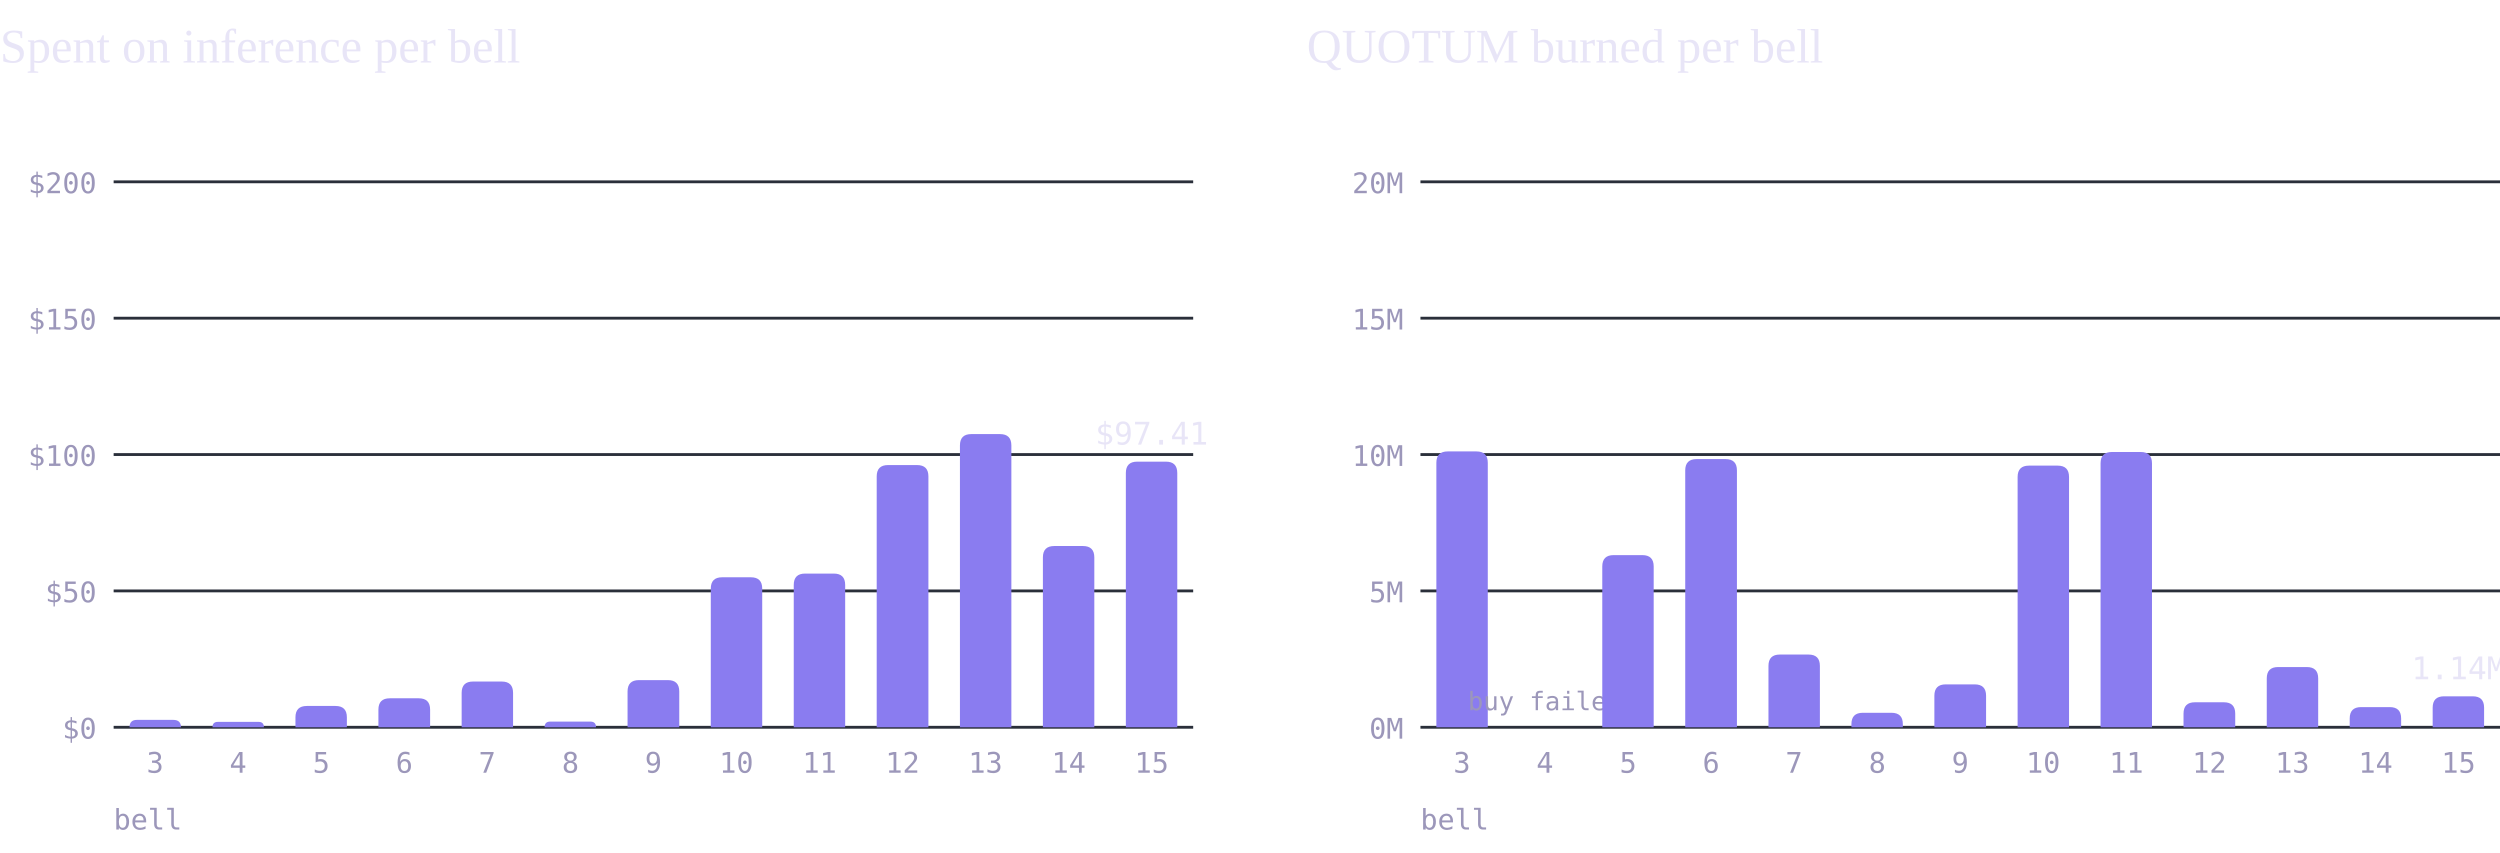
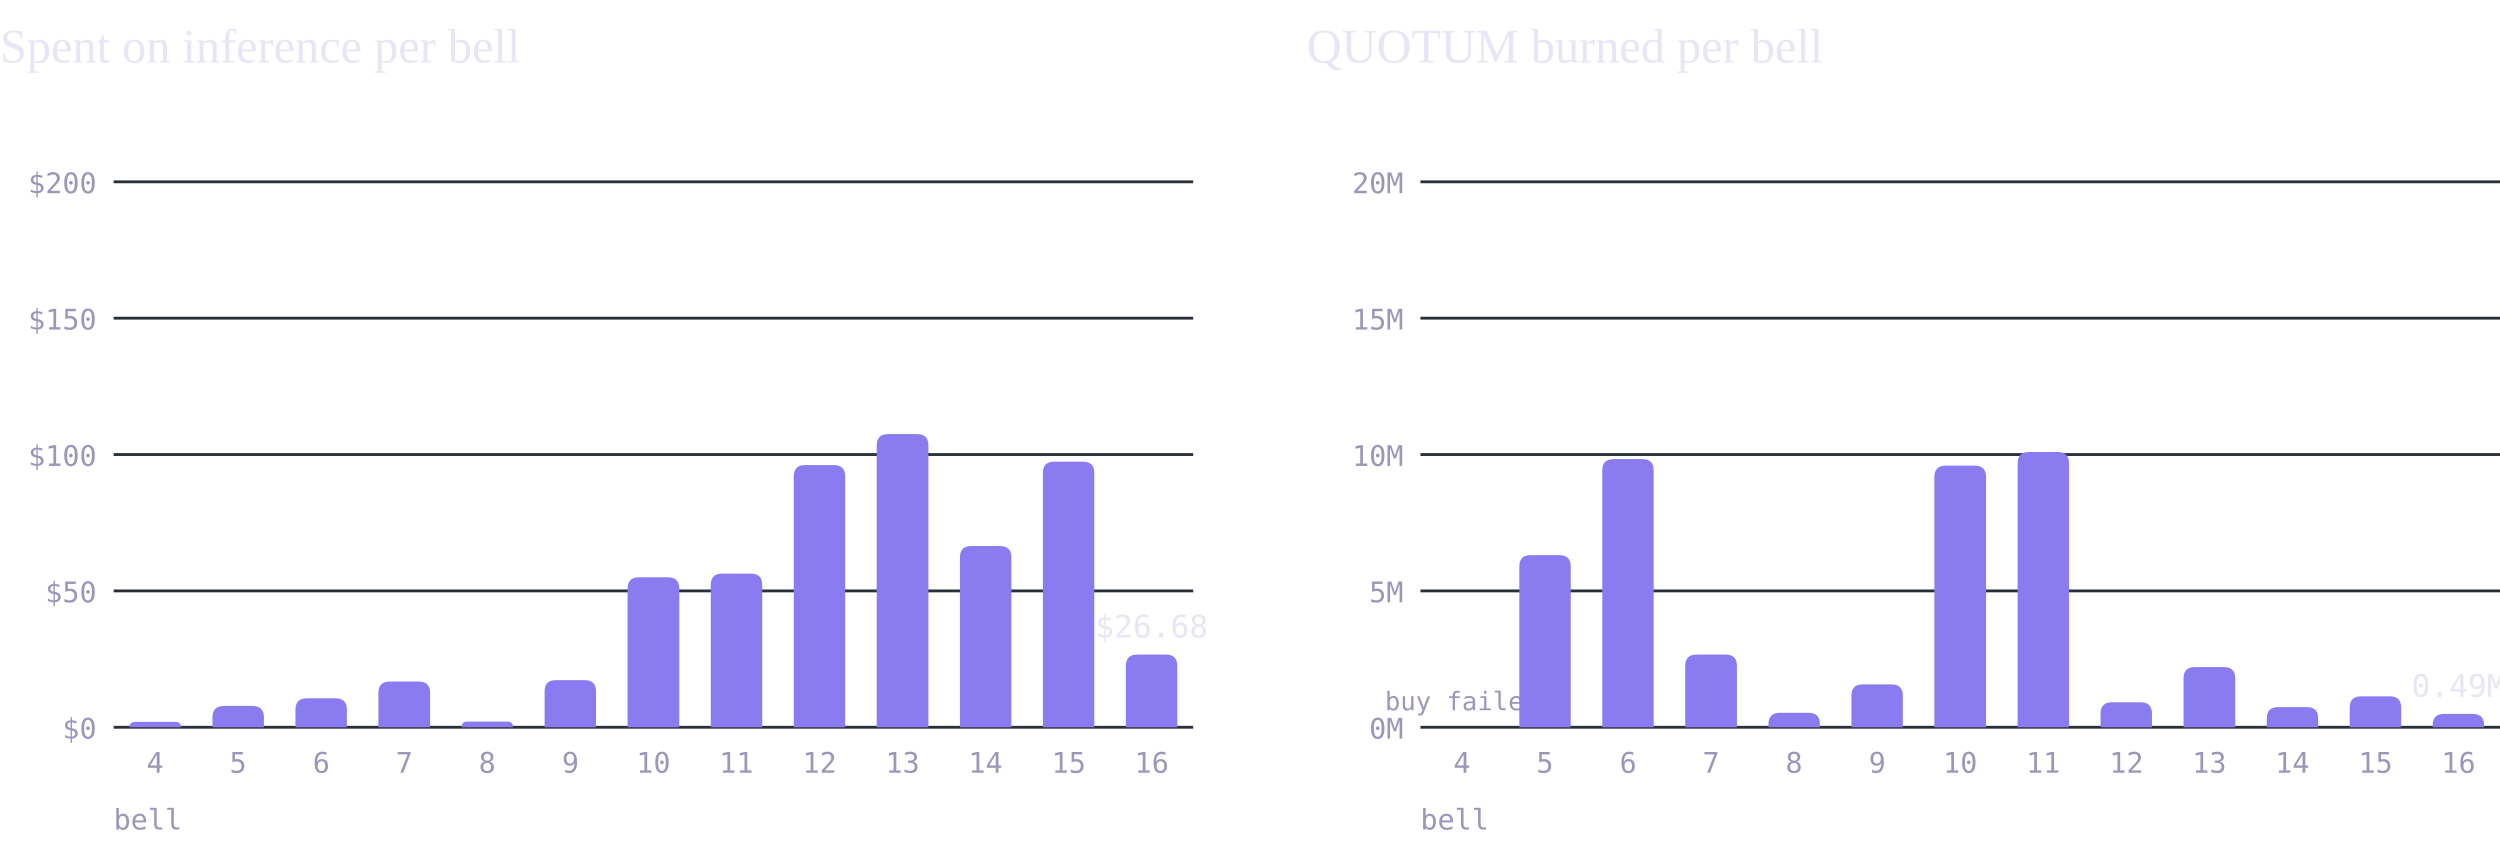
- <svg xmlns="http://www.w3.org/2000/svg" viewBox="0 0 880 300" width="880" height="300" role="img" aria-label="quotum bells 1 to 15: inference spent and QUOTUM burned per bell">
+ <svg xmlns="http://www.w3.org/2000/svg" viewBox="0 0 880 300" width="880" height="300" role="img" aria-label="quotum bells 1 to 16: inference spent and QUOTUM burned per bell">
  <text x="0" y="22" font-family="Georgia,'Times New Roman',serif" font-size="17" fill="#e8e5f7">Spent on inference per bell</text>
  <line x1="40" x2="420" y1="256.0" y2="256.0" stroke="#2a2f3a" stroke-width="1" />
  <text x="34" y="260.0" text-anchor="end" font-family="ui-monospace,SFMono-Regular,Menlo,monospace" font-size="10" fill="#9c97ba">$0</text>
  <line x1="40" x2="420" y1="208.0" y2="208.0" stroke="#2a2f3a" stroke-width="1" />
  <text x="34" y="212.0" text-anchor="end" font-family="ui-monospace,SFMono-Regular,Menlo,monospace" font-size="10" fill="#9c97ba">$50</text>
  <line x1="40" x2="420" y1="160.0" y2="160.0" stroke="#2a2f3a" stroke-width="1" />
  <text x="34" y="164.0" text-anchor="end" font-family="ui-monospace,SFMono-Regular,Menlo,monospace" font-size="10" fill="#9c97ba">$100</text>
  <line x1="40" x2="420" y1="112.0" y2="112.0" stroke="#2a2f3a" stroke-width="1" />
  <text x="34" y="116.0" text-anchor="end" font-family="ui-monospace,SFMono-Regular,Menlo,monospace" font-size="10" fill="#9c97ba">$150</text>
  <line x1="40" x2="420" y1="64.0" y2="64.0" stroke="#2a2f3a" stroke-width="1" />
  <text x="34" y="68.0" text-anchor="end" font-family="ui-monospace,SFMono-Regular,Menlo,monospace" font-size="10" fill="#9c97ba">$200</text>
-   <path d="M45.6,256.0 V256.0 Q45.6,253.4 48.2,253.4 H61.0 Q63.7,253.4 63.7,256.0 V256.0 Z" fill="#8a7cf0" />
-   <text x="54.6" y="272" text-anchor="middle" font-family="ui-monospace,SFMono-Regular,Menlo,monospace" font-size="10" fill="#9c97ba">3</text>
-   <path d="M74.8,256.0 V256.0 Q74.8,254.1 76.7,254.1 H91.0 Q92.9,254.1 92.9,256.0 V256.0 Z" fill="#8a7cf0" />
-   <text x="83.8" y="272" text-anchor="middle" font-family="ui-monospace,SFMono-Regular,Menlo,monospace" font-size="10" fill="#9c97ba">4</text>
-   <path d="M104.0,256.0 V252.5 Q104.0,248.5 108.0,248.5 H118.1 Q122.1,248.5 122.1,252.5 V256.0 Z" fill="#8a7cf0" />
-   <text x="113.1" y="272" text-anchor="middle" font-family="ui-monospace,SFMono-Regular,Menlo,monospace" font-size="10" fill="#9c97ba">5</text>
-   <path d="M133.2,256.0 V249.8 Q133.2,245.8 137.2,245.8 H147.4 Q151.4,245.8 151.4,249.8 V256.0 Z" fill="#8a7cf0" />
-   <text x="142.3" y="272" text-anchor="middle" font-family="ui-monospace,SFMono-Regular,Menlo,monospace" font-size="10" fill="#9c97ba">6</text>
-   <path d="M162.5,256.0 V243.9 Q162.5,239.9 166.5,239.9 H176.6 Q180.6,239.9 180.6,243.9 V256.0 Z" fill="#8a7cf0" />
-   <text x="171.5" y="272" text-anchor="middle" font-family="ui-monospace,SFMono-Regular,Menlo,monospace" font-size="10" fill="#9c97ba">7</text>
-   <path d="M191.7,256.0 V256.0 Q191.7,254.0 193.7,254.0 H207.8 Q209.8,254.0 209.8,256.0 V256.0 Z" fill="#8a7cf0" />
-   <text x="200.8" y="272" text-anchor="middle" font-family="ui-monospace,SFMono-Regular,Menlo,monospace" font-size="10" fill="#9c97ba">8</text>
-   <path d="M220.9,256.0 V243.4 Q220.9,239.4 224.9,239.4 H235.1 Q239.1,239.4 239.1,243.4 V256.0 Z" fill="#8a7cf0" />
-   <text x="230.0" y="272" text-anchor="middle" font-family="ui-monospace,SFMono-Regular,Menlo,monospace" font-size="10" fill="#9c97ba">9</text>
-   <path d="M250.2,256.0 V207.2 Q250.2,203.2 254.2,203.2 H264.3 Q268.3,203.2 268.3,207.2 V256.0 Z" fill="#8a7cf0" />
-   <text x="259.2" y="272" text-anchor="middle" font-family="ui-monospace,SFMono-Regular,Menlo,monospace" font-size="10" fill="#9c97ba">10</text>
-   <path d="M279.4,256.0 V205.9 Q279.4,201.9 283.4,201.9 H293.5 Q297.5,201.9 297.5,205.9 V256.0 Z" fill="#8a7cf0" />
-   <text x="288.5" y="272" text-anchor="middle" font-family="ui-monospace,SFMono-Regular,Menlo,monospace" font-size="10" fill="#9c97ba">11</text>
-   <path d="M308.6,256.0 V167.7 Q308.6,163.7 312.6,163.7 H322.8 Q326.8,163.7 326.8,167.7 V256.0 Z" fill="#8a7cf0" />
-   <text x="317.7" y="272" text-anchor="middle" font-family="ui-monospace,SFMono-Regular,Menlo,monospace" font-size="10" fill="#9c97ba">12</text>
-   <path d="M337.9,256.0 V156.8 Q337.9,152.8 341.9,152.8 H352.0 Q356.0,152.8 356.0,156.8 V256.0 Z" fill="#8a7cf0" />
-   <text x="346.9" y="272" text-anchor="middle" font-family="ui-monospace,SFMono-Regular,Menlo,monospace" font-size="10" fill="#9c97ba">13</text>
-   <path d="M367.1,256.0 V196.2 Q367.1,192.2 371.1,192.2 H381.2 Q385.2,192.2 385.2,196.2 V256.0 Z" fill="#8a7cf0" />
-   <text x="376.2" y="272" text-anchor="middle" font-family="ui-monospace,SFMono-Regular,Menlo,monospace" font-size="10" fill="#9c97ba">14</text>
-   <path d="M396.3,256.0 V166.5 Q396.3,162.5 400.3,162.5 H410.4 Q414.4,162.5 414.4,166.5 V256.0 Z" fill="#8a7cf0" />
-   <text x="405.4" y="272" text-anchor="middle" font-family="ui-monospace,SFMono-Regular,Menlo,monospace" font-size="10" fill="#9c97ba">15</text>
-   <text x="405.4" y="156.5" text-anchor="middle" font-family="ui-monospace,SFMono-Regular,Menlo,monospace" font-size="11" fill="#e8e5f7">$97.41</text>
+   <path d="M45.6,256.0 V256.0 Q45.6,254.1 47.5,254.1 H61.8 Q63.7,254.1 63.7,256.0 V256.0 Z" fill="#8a7cf0" />
+   <text x="54.6" y="272" text-anchor="middle" font-family="ui-monospace,SFMono-Regular,Menlo,monospace" font-size="10" fill="#9c97ba">4</text>
+   <path d="M74.8,256.0 V252.5 Q74.8,248.5 78.8,248.5 H88.9 Q92.9,248.5 92.9,252.5 V256.0 Z" fill="#8a7cf0" />
+   <text x="83.8" y="272" text-anchor="middle" font-family="ui-monospace,SFMono-Regular,Menlo,monospace" font-size="10" fill="#9c97ba">5</text>
+   <path d="M104.0,256.0 V249.8 Q104.0,245.8 108.0,245.8 H118.1 Q122.1,245.8 122.1,249.8 V256.0 Z" fill="#8a7cf0" />
+   <text x="113.1" y="272" text-anchor="middle" font-family="ui-monospace,SFMono-Regular,Menlo,monospace" font-size="10" fill="#9c97ba">6</text>
+   <path d="M133.2,256.0 V243.9 Q133.2,239.9 137.2,239.9 H147.4 Q151.4,239.9 151.4,243.9 V256.0 Z" fill="#8a7cf0" />
+   <text x="142.3" y="272" text-anchor="middle" font-family="ui-monospace,SFMono-Regular,Menlo,monospace" font-size="10" fill="#9c97ba">7</text>
+   <path d="M162.5,256.0 V256.0 Q162.5,254.0 164.5,254.0 H178.6 Q180.6,254.0 180.6,256.0 V256.0 Z" fill="#8a7cf0" />
+   <text x="171.5" y="272" text-anchor="middle" font-family="ui-monospace,SFMono-Regular,Menlo,monospace" font-size="10" fill="#9c97ba">8</text>
+   <path d="M191.7,256.0 V243.4 Q191.7,239.4 195.7,239.4 H205.8 Q209.8,239.4 209.8,243.4 V256.0 Z" fill="#8a7cf0" />
+   <text x="200.8" y="272" text-anchor="middle" font-family="ui-monospace,SFMono-Regular,Menlo,monospace" font-size="10" fill="#9c97ba">9</text>
+   <path d="M220.9,256.0 V207.2 Q220.9,203.2 224.9,203.2 H235.1 Q239.1,203.2 239.1,207.2 V256.0 Z" fill="#8a7cf0" />
+   <text x="230.0" y="272" text-anchor="middle" font-family="ui-monospace,SFMono-Regular,Menlo,monospace" font-size="10" fill="#9c97ba">10</text>
+   <path d="M250.2,256.0 V205.9 Q250.2,201.9 254.2,201.9 H264.3 Q268.3,201.9 268.3,205.9 V256.0 Z" fill="#8a7cf0" />
+   <text x="259.2" y="272" text-anchor="middle" font-family="ui-monospace,SFMono-Regular,Menlo,monospace" font-size="10" fill="#9c97ba">11</text>
+   <path d="M279.4,256.0 V167.7 Q279.4,163.7 283.4,163.7 H293.5 Q297.5,163.7 297.5,167.7 V256.0 Z" fill="#8a7cf0" />
+   <text x="288.5" y="272" text-anchor="middle" font-family="ui-monospace,SFMono-Regular,Menlo,monospace" font-size="10" fill="#9c97ba">12</text>
+   <path d="M308.6,256.0 V156.8 Q308.6,152.8 312.6,152.8 H322.8 Q326.8,152.8 326.8,156.8 V256.0 Z" fill="#8a7cf0" />
+   <text x="317.7" y="272" text-anchor="middle" font-family="ui-monospace,SFMono-Regular,Menlo,monospace" font-size="10" fill="#9c97ba">13</text>
+   <path d="M337.9,256.0 V196.2 Q337.9,192.2 341.9,192.2 H352.0 Q356.0,192.2 356.0,196.2 V256.0 Z" fill="#8a7cf0" />
+   <text x="346.9" y="272" text-anchor="middle" font-family="ui-monospace,SFMono-Regular,Menlo,monospace" font-size="10" fill="#9c97ba">14</text>
+   <path d="M367.1,256.0 V166.5 Q367.1,162.5 371.1,162.5 H381.2 Q385.2,162.5 385.2,166.5 V256.0 Z" fill="#8a7cf0" />
+   <text x="376.2" y="272" text-anchor="middle" font-family="ui-monospace,SFMono-Regular,Menlo,monospace" font-size="10" fill="#9c97ba">15</text>
+   <path d="M396.3,256.0 V234.4 Q396.3,230.4 400.3,230.4 H410.4 Q414.4,230.4 414.4,234.4 V256.0 Z" fill="#8a7cf0" />
+   <text x="405.4" y="272" text-anchor="middle" font-family="ui-monospace,SFMono-Regular,Menlo,monospace" font-size="10" fill="#9c97ba">16</text>
+   <text x="405.4" y="224.4" text-anchor="middle" font-family="ui-monospace,SFMono-Regular,Menlo,monospace" font-size="11" fill="#e8e5f7">$26.68</text>
  <text x="40" y="292" font-family="ui-monospace,SFMono-Regular,Menlo,monospace" font-size="10" fill="#9c97ba">bell</text>
  <text x="460" y="22" font-family="Georgia,'Times New Roman',serif" font-size="17" fill="#e8e5f7">QUOTUM burned per bell</text>
  <line x1="500" x2="880" y1="256.0" y2="256.0" stroke="#2a2f3a" stroke-width="1" />
  <text x="494" y="260.0" text-anchor="end" font-family="ui-monospace,SFMono-Regular,Menlo,monospace" font-size="10" fill="#9c97ba">0M</text>
  <line x1="500" x2="880" y1="208.0" y2="208.0" stroke="#2a2f3a" stroke-width="1" />
  <text x="494" y="212.0" text-anchor="end" font-family="ui-monospace,SFMono-Regular,Menlo,monospace" font-size="10" fill="#9c97ba">5M</text>
  <line x1="500" x2="880" y1="160.0" y2="160.0" stroke="#2a2f3a" stroke-width="1" />
  <text x="494" y="164.0" text-anchor="end" font-family="ui-monospace,SFMono-Regular,Menlo,monospace" font-size="10" fill="#9c97ba">10M</text>
  <line x1="500" x2="880" y1="112.0" y2="112.0" stroke="#2a2f3a" stroke-width="1" />
  <text x="494" y="116.0" text-anchor="end" font-family="ui-monospace,SFMono-Regular,Menlo,monospace" font-size="10" fill="#9c97ba">15M</text>
  <line x1="500" x2="880" y1="64.0" y2="64.0" stroke="#2a2f3a" stroke-width="1" />
  <text x="494" y="68.0" text-anchor="end" font-family="ui-monospace,SFMono-Regular,Menlo,monospace" font-size="10" fill="#9c97ba">20M</text>
-   <path d="M505.6,256.0 V162.9 Q505.6,158.9 509.6,158.9 H519.7 Q523.7,158.9 523.7,162.9 V256.0 Z" fill="#8a7cf0" />
-   <text x="514.6" y="272" text-anchor="middle" font-family="ui-monospace,SFMono-Regular,Menlo,monospace" font-size="10" fill="#9c97ba">3</text>
-   <text x="543.8" y="272" text-anchor="middle" font-family="ui-monospace,SFMono-Regular,Menlo,monospace" font-size="10" fill="#9c97ba">4</text>
-   <text x="543.8" y="250" text-anchor="middle" font-family="ui-monospace,SFMono-Regular,Menlo,monospace" font-size="9" fill="#9c97ba">buy failed</text>
-   <path d="M564.0,256.0 V199.4 Q564.0,195.4 568.0,195.4 H578.1 Q582.1,195.4 582.1,199.4 V256.0 Z" fill="#8a7cf0" />
-   <text x="573.1" y="272" text-anchor="middle" font-family="ui-monospace,SFMono-Regular,Menlo,monospace" font-size="10" fill="#9c97ba">5</text>
-   <path d="M593.2,256.0 V165.6 Q593.2,161.6 597.2,161.6 H607.4 Q611.4,161.6 611.4,165.6 V256.0 Z" fill="#8a7cf0" />
-   <text x="602.3" y="272" text-anchor="middle" font-family="ui-monospace,SFMono-Regular,Menlo,monospace" font-size="10" fill="#9c97ba">6</text>
-   <path d="M622.5,256.0 V234.4 Q622.5,230.4 626.5,230.4 H636.6 Q640.6,230.4 640.6,234.4 V256.0 Z" fill="#8a7cf0" />
-   <text x="631.5" y="272" text-anchor="middle" font-family="ui-monospace,SFMono-Regular,Menlo,monospace" font-size="10" fill="#9c97ba">7</text>
-   <path d="M651.7,256.0 V254.9 Q651.7,250.9 655.7,250.9 H665.8 Q669.8,250.9 669.8,254.9 V256.0 Z" fill="#8a7cf0" />
-   <text x="660.8" y="272" text-anchor="middle" font-family="ui-monospace,SFMono-Regular,Menlo,monospace" font-size="10" fill="#9c97ba">8</text>
-   <path d="M680.9,256.0 V244.9 Q680.9,240.9 684.9,240.9 H695.1 Q699.1,240.9 699.1,244.9 V256.0 Z" fill="#8a7cf0" />
-   <text x="690.0" y="272" text-anchor="middle" font-family="ui-monospace,SFMono-Regular,Menlo,monospace" font-size="10" fill="#9c97ba">9</text>
-   <path d="M710.2,256.0 V167.9 Q710.2,163.9 714.2,163.9 H724.3 Q728.3,163.9 728.3,167.9 V256.0 Z" fill="#8a7cf0" />
-   <text x="719.2" y="272" text-anchor="middle" font-family="ui-monospace,SFMono-Regular,Menlo,monospace" font-size="10" fill="#9c97ba">10</text>
-   <path d="M739.4,256.0 V163.1 Q739.4,159.1 743.4,159.1 H753.5 Q757.5,159.1 757.5,163.1 V256.0 Z" fill="#8a7cf0" />
-   <text x="748.5" y="272" text-anchor="middle" font-family="ui-monospace,SFMono-Regular,Menlo,monospace" font-size="10" fill="#9c97ba">11</text>
-   <path d="M768.6,256.0 V251.2 Q768.6,247.2 772.6,247.2 H782.8 Q786.8,247.2 786.8,251.2 V256.0 Z" fill="#8a7cf0" />
-   <text x="777.7" y="272" text-anchor="middle" font-family="ui-monospace,SFMono-Regular,Menlo,monospace" font-size="10" fill="#9c97ba">12</text>
-   <path d="M797.9,256.0 V238.8 Q797.9,234.8 801.9,234.8 H812.0 Q816.0,234.8 816.0,238.8 V256.0 Z" fill="#8a7cf0" />
-   <text x="806.9" y="272" text-anchor="middle" font-family="ui-monospace,SFMono-Regular,Menlo,monospace" font-size="10" fill="#9c97ba">13</text>
-   <path d="M827.1,256.0 V252.9 Q827.1,248.9 831.1,248.9 H841.2 Q845.2,248.9 845.2,252.9 V256.0 Z" fill="#8a7cf0" />
-   <text x="836.2" y="272" text-anchor="middle" font-family="ui-monospace,SFMono-Regular,Menlo,monospace" font-size="10" fill="#9c97ba">14</text>
-   <path d="M856.3,256.0 V249.1 Q856.3,245.1 860.3,245.1 H870.4 Q874.4,245.1 874.4,249.1 V256.0 Z" fill="#8a7cf0" />
-   <text x="865.4" y="272" text-anchor="middle" font-family="ui-monospace,SFMono-Regular,Menlo,monospace" font-size="10" fill="#9c97ba">15</text>
-   <text x="865.4" y="239.1" text-anchor="middle" font-family="ui-monospace,SFMono-Regular,Menlo,monospace" font-size="11" fill="#e8e5f7">1.14M</text>
+   <text x="514.6" y="272" text-anchor="middle" font-family="ui-monospace,SFMono-Regular,Menlo,monospace" font-size="10" fill="#9c97ba">4</text>
+   <text x="514.6" y="250" text-anchor="middle" font-family="ui-monospace,SFMono-Regular,Menlo,monospace" font-size="9" fill="#9c97ba">buy failed</text>
+   <path d="M534.8,256.0 V199.4 Q534.8,195.4 538.8,195.4 H548.9 Q552.9,195.4 552.9,199.4 V256.0 Z" fill="#8a7cf0" />
+   <text x="543.8" y="272" text-anchor="middle" font-family="ui-monospace,SFMono-Regular,Menlo,monospace" font-size="10" fill="#9c97ba">5</text>
+   <path d="M564.0,256.0 V165.6 Q564.0,161.6 568.0,161.6 H578.1 Q582.1,161.6 582.1,165.6 V256.0 Z" fill="#8a7cf0" />
+   <text x="573.1" y="272" text-anchor="middle" font-family="ui-monospace,SFMono-Regular,Menlo,monospace" font-size="10" fill="#9c97ba">6</text>
+   <path d="M593.2,256.0 V234.4 Q593.2,230.4 597.2,230.4 H607.4 Q611.4,230.4 611.4,234.4 V256.0 Z" fill="#8a7cf0" />
+   <text x="602.3" y="272" text-anchor="middle" font-family="ui-monospace,SFMono-Regular,Menlo,monospace" font-size="10" fill="#9c97ba">7</text>
+   <path d="M622.5,256.0 V254.9 Q622.5,250.9 626.5,250.9 H636.6 Q640.6,250.9 640.6,254.9 V256.0 Z" fill="#8a7cf0" />
+   <text x="631.5" y="272" text-anchor="middle" font-family="ui-monospace,SFMono-Regular,Menlo,monospace" font-size="10" fill="#9c97ba">8</text>
+   <path d="M651.7,256.0 V244.9 Q651.7,240.9 655.7,240.9 H665.8 Q669.8,240.9 669.8,244.9 V256.0 Z" fill="#8a7cf0" />
+   <text x="660.8" y="272" text-anchor="middle" font-family="ui-monospace,SFMono-Regular,Menlo,monospace" font-size="10" fill="#9c97ba">9</text>
+   <path d="M680.9,256.0 V167.9 Q680.9,163.9 684.9,163.9 H695.1 Q699.1,163.9 699.1,167.9 V256.0 Z" fill="#8a7cf0" />
+   <text x="690.0" y="272" text-anchor="middle" font-family="ui-monospace,SFMono-Regular,Menlo,monospace" font-size="10" fill="#9c97ba">10</text>
+   <path d="M710.2,256.0 V163.1 Q710.2,159.1 714.2,159.1 H724.3 Q728.3,159.1 728.3,163.1 V256.0 Z" fill="#8a7cf0" />
+   <text x="719.2" y="272" text-anchor="middle" font-family="ui-monospace,SFMono-Regular,Menlo,monospace" font-size="10" fill="#9c97ba">11</text>
+   <path d="M739.4,256.0 V251.2 Q739.4,247.2 743.4,247.2 H753.5 Q757.5,247.2 757.5,251.2 V256.0 Z" fill="#8a7cf0" />
+   <text x="748.5" y="272" text-anchor="middle" font-family="ui-monospace,SFMono-Regular,Menlo,monospace" font-size="10" fill="#9c97ba">12</text>
+   <path d="M768.6,256.0 V238.8 Q768.6,234.8 772.6,234.8 H782.8 Q786.8,234.8 786.8,238.8 V256.0 Z" fill="#8a7cf0" />
+   <text x="777.7" y="272" text-anchor="middle" font-family="ui-monospace,SFMono-Regular,Menlo,monospace" font-size="10" fill="#9c97ba">13</text>
+   <path d="M797.9,256.0 V252.9 Q797.9,248.9 801.9,248.9 H812.0 Q816.0,248.9 816.0,252.9 V256.0 Z" fill="#8a7cf0" />
+   <text x="806.9" y="272" text-anchor="middle" font-family="ui-monospace,SFMono-Regular,Menlo,monospace" font-size="10" fill="#9c97ba">14</text>
+   <path d="M827.1,256.0 V249.1 Q827.1,245.1 831.1,245.1 H841.2 Q845.2,245.1 845.2,249.1 V256.0 Z" fill="#8a7cf0" />
+   <text x="836.2" y="272" text-anchor="middle" font-family="ui-monospace,SFMono-Regular,Menlo,monospace" font-size="10" fill="#9c97ba">15</text>
+   <path d="M856.3,256.0 V255.3 Q856.3,251.3 860.3,251.3 H870.4 Q874.4,251.3 874.4,255.3 V256.0 Z" fill="#8a7cf0" />
+   <text x="865.4" y="272" text-anchor="middle" font-family="ui-monospace,SFMono-Regular,Menlo,monospace" font-size="10" fill="#9c97ba">16</text>
+   <text x="865.4" y="245.3" text-anchor="middle" font-family="ui-monospace,SFMono-Regular,Menlo,monospace" font-size="11" fill="#e8e5f7">0.49M</text>
  <text x="500" y="292" font-family="ui-monospace,SFMono-Regular,Menlo,monospace" font-size="10" fill="#9c97ba">bell</text>
</svg>
